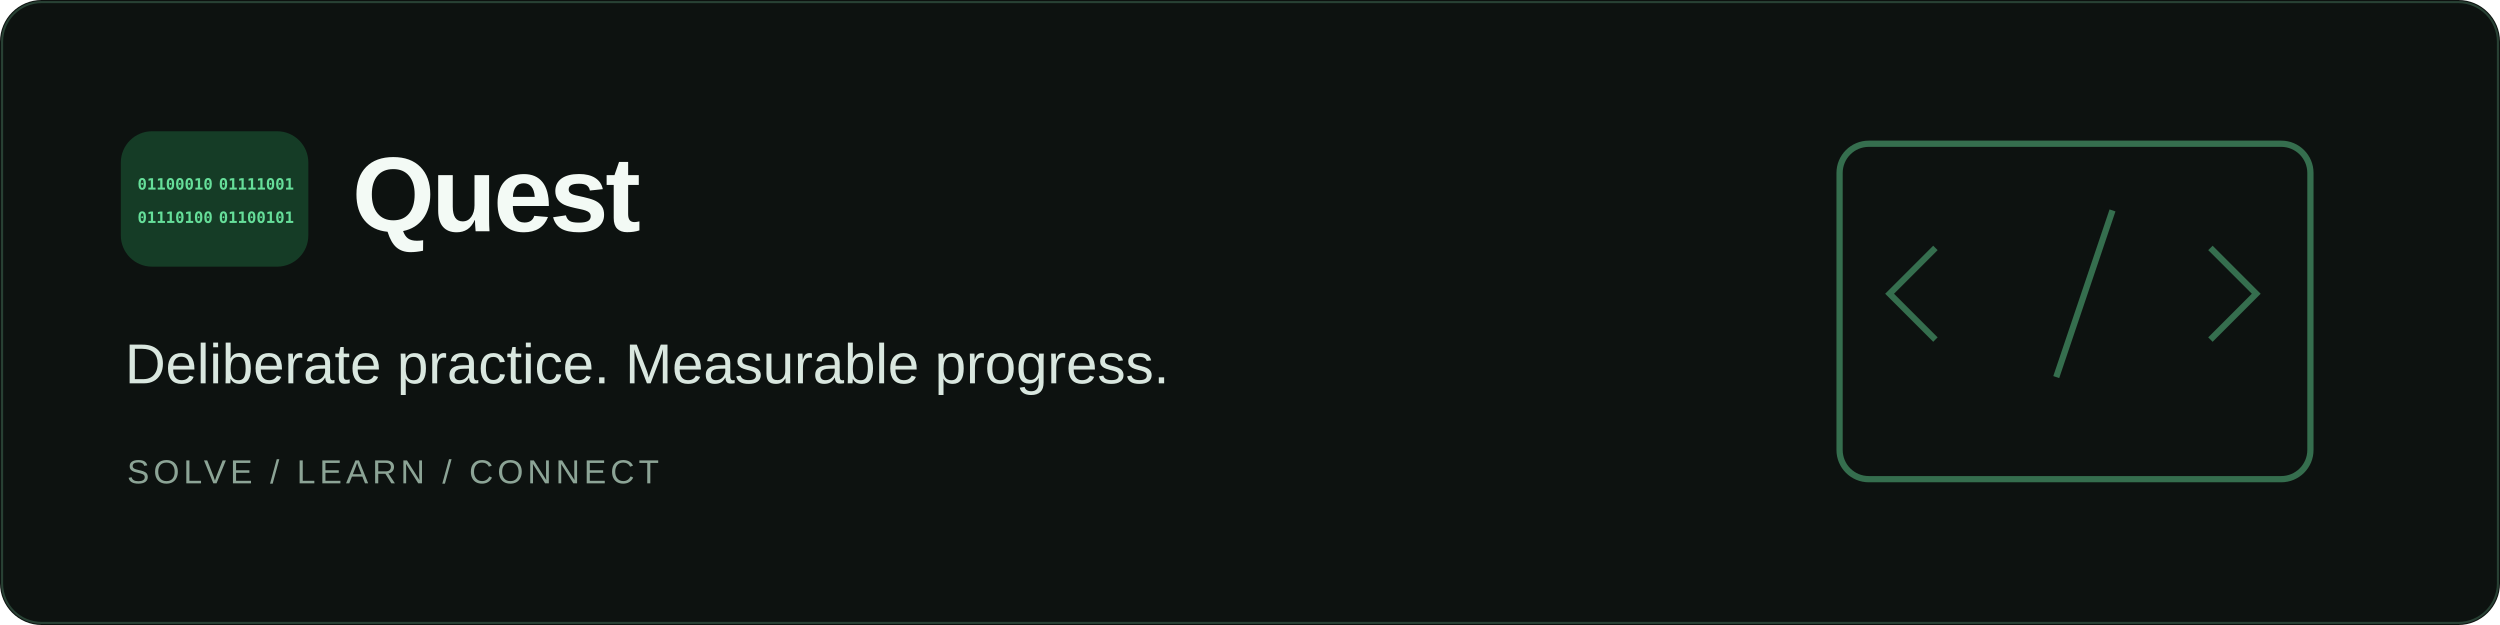
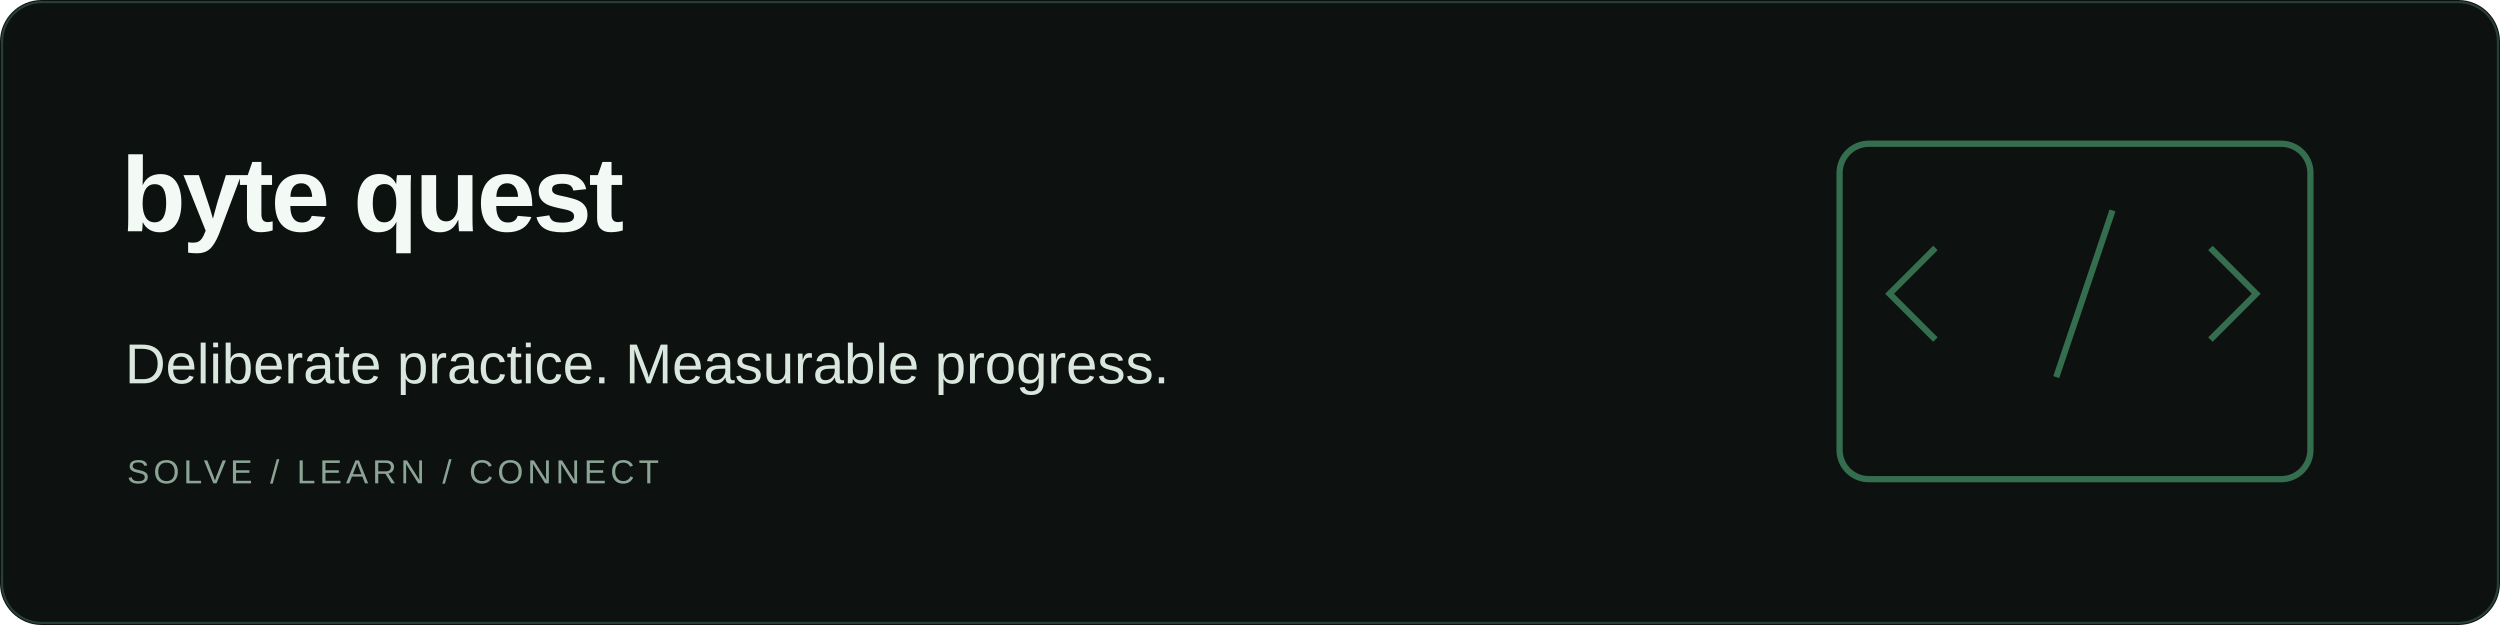
<svg xmlns="http://www.w3.org/2000/svg" width="1200" height="300" viewBox="0 0 1200 300" role="img" aria-label="ByteQuest — Deliberate practice. Measurable progress.">
  <rect width="1200" height="300" rx="20" fill="#0d1210" />
  <rect x="1" y="1" width="1198" height="298" rx="19" fill="none" stroke="#284134" />
-   <rect x="58" y="63" width="90" height="65" rx="15" fill="#153c26" />
-   <g fill="#66df9a" font-family="monospace" font-size="7.5" font-weight="700">
-     <text x="66" y="91">01100010</text>
-     <text x="105" y="91">01111001</text>
-     <text x="66" y="107">01110100</text>
-     <text x="105" y="107">01100101</text>
-   </g>
-   <text x="169" y="111" fill="#f3faf5" font-family="Arial,Helvetica,sans-serif" font-weight="700" font-size="51" letter-spacing="-1.5">Quest</text>
+   <text x="58" y="111" fill="#f3faf5" font-family="Arial,Helvetica,sans-serif" font-weight="700" font-size="51" letter-spacing="-1.5">byte quest</text>
  <text x="60" y="184" fill="#d9e7df" font-family="Arial,Helvetica,sans-serif" font-size="27">Deliberate practice. Measurable progress.</text>
  <text x="61" y="232" fill="#8ca496" font-family="Arial,Helvetica,sans-serif" font-size="16" letter-spacing="2">SOLVE  /  LEARN  /  CONNECT</text>
  <g fill="none" stroke="#65de98" stroke-width="3" opacity=".45">
    <rect x="883" y="69" width="226" height="161" rx="14" />
    <path d="m929 119-22 22 22 22m132-44 22 22-22 22m-47-62-27 80" />
  </g>
</svg>
